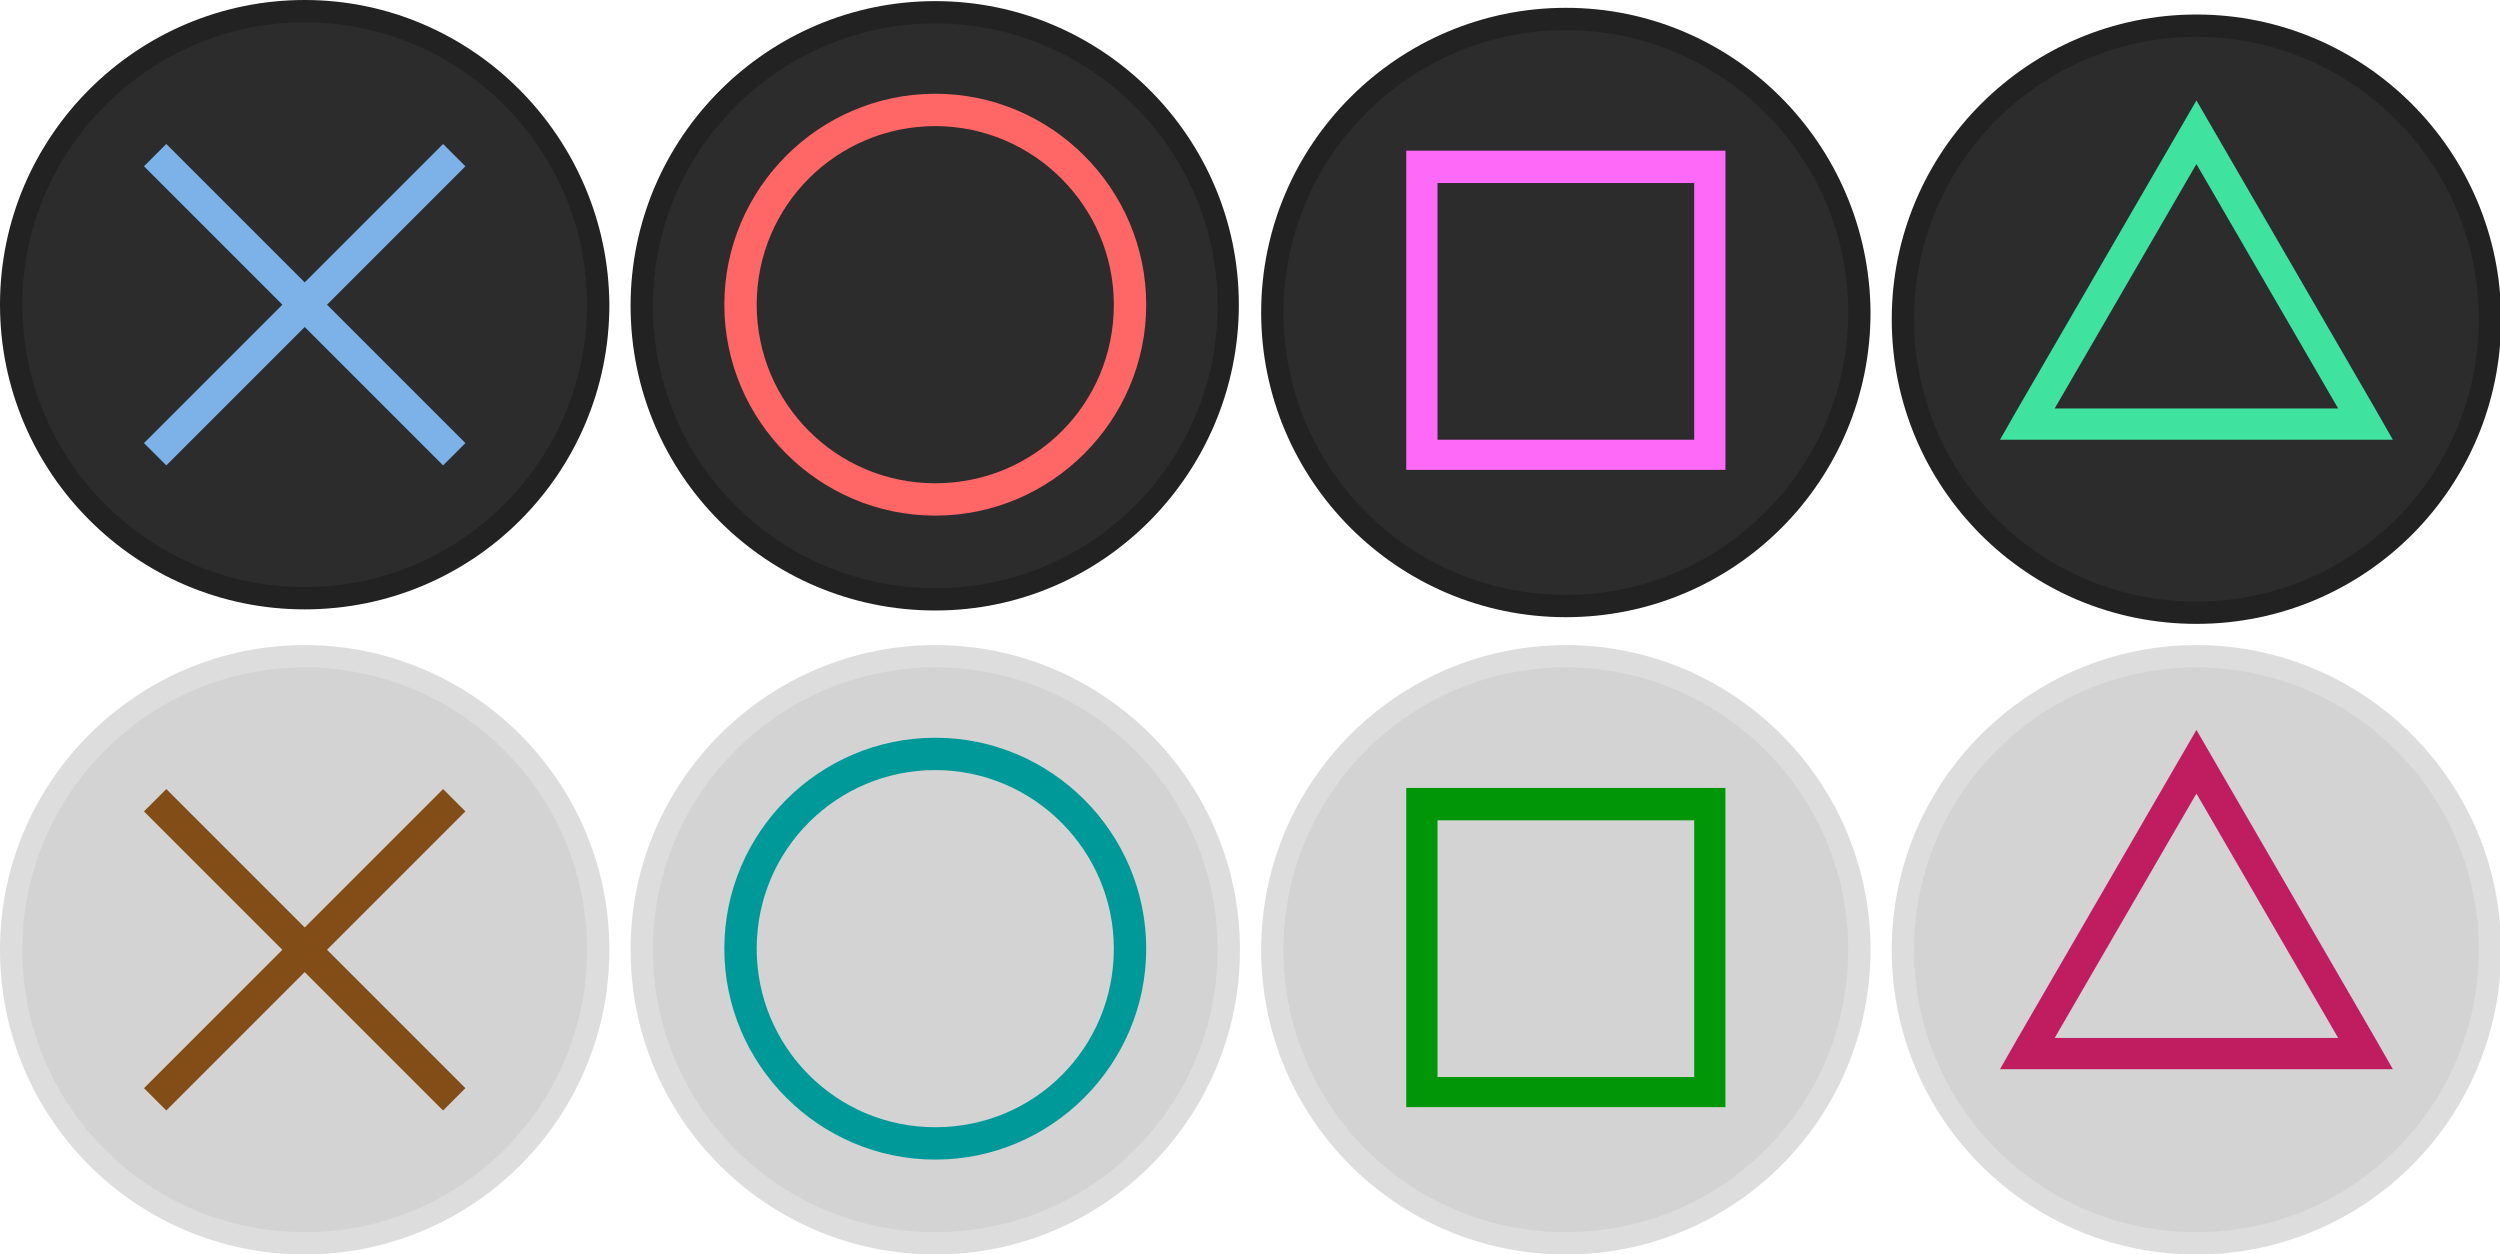
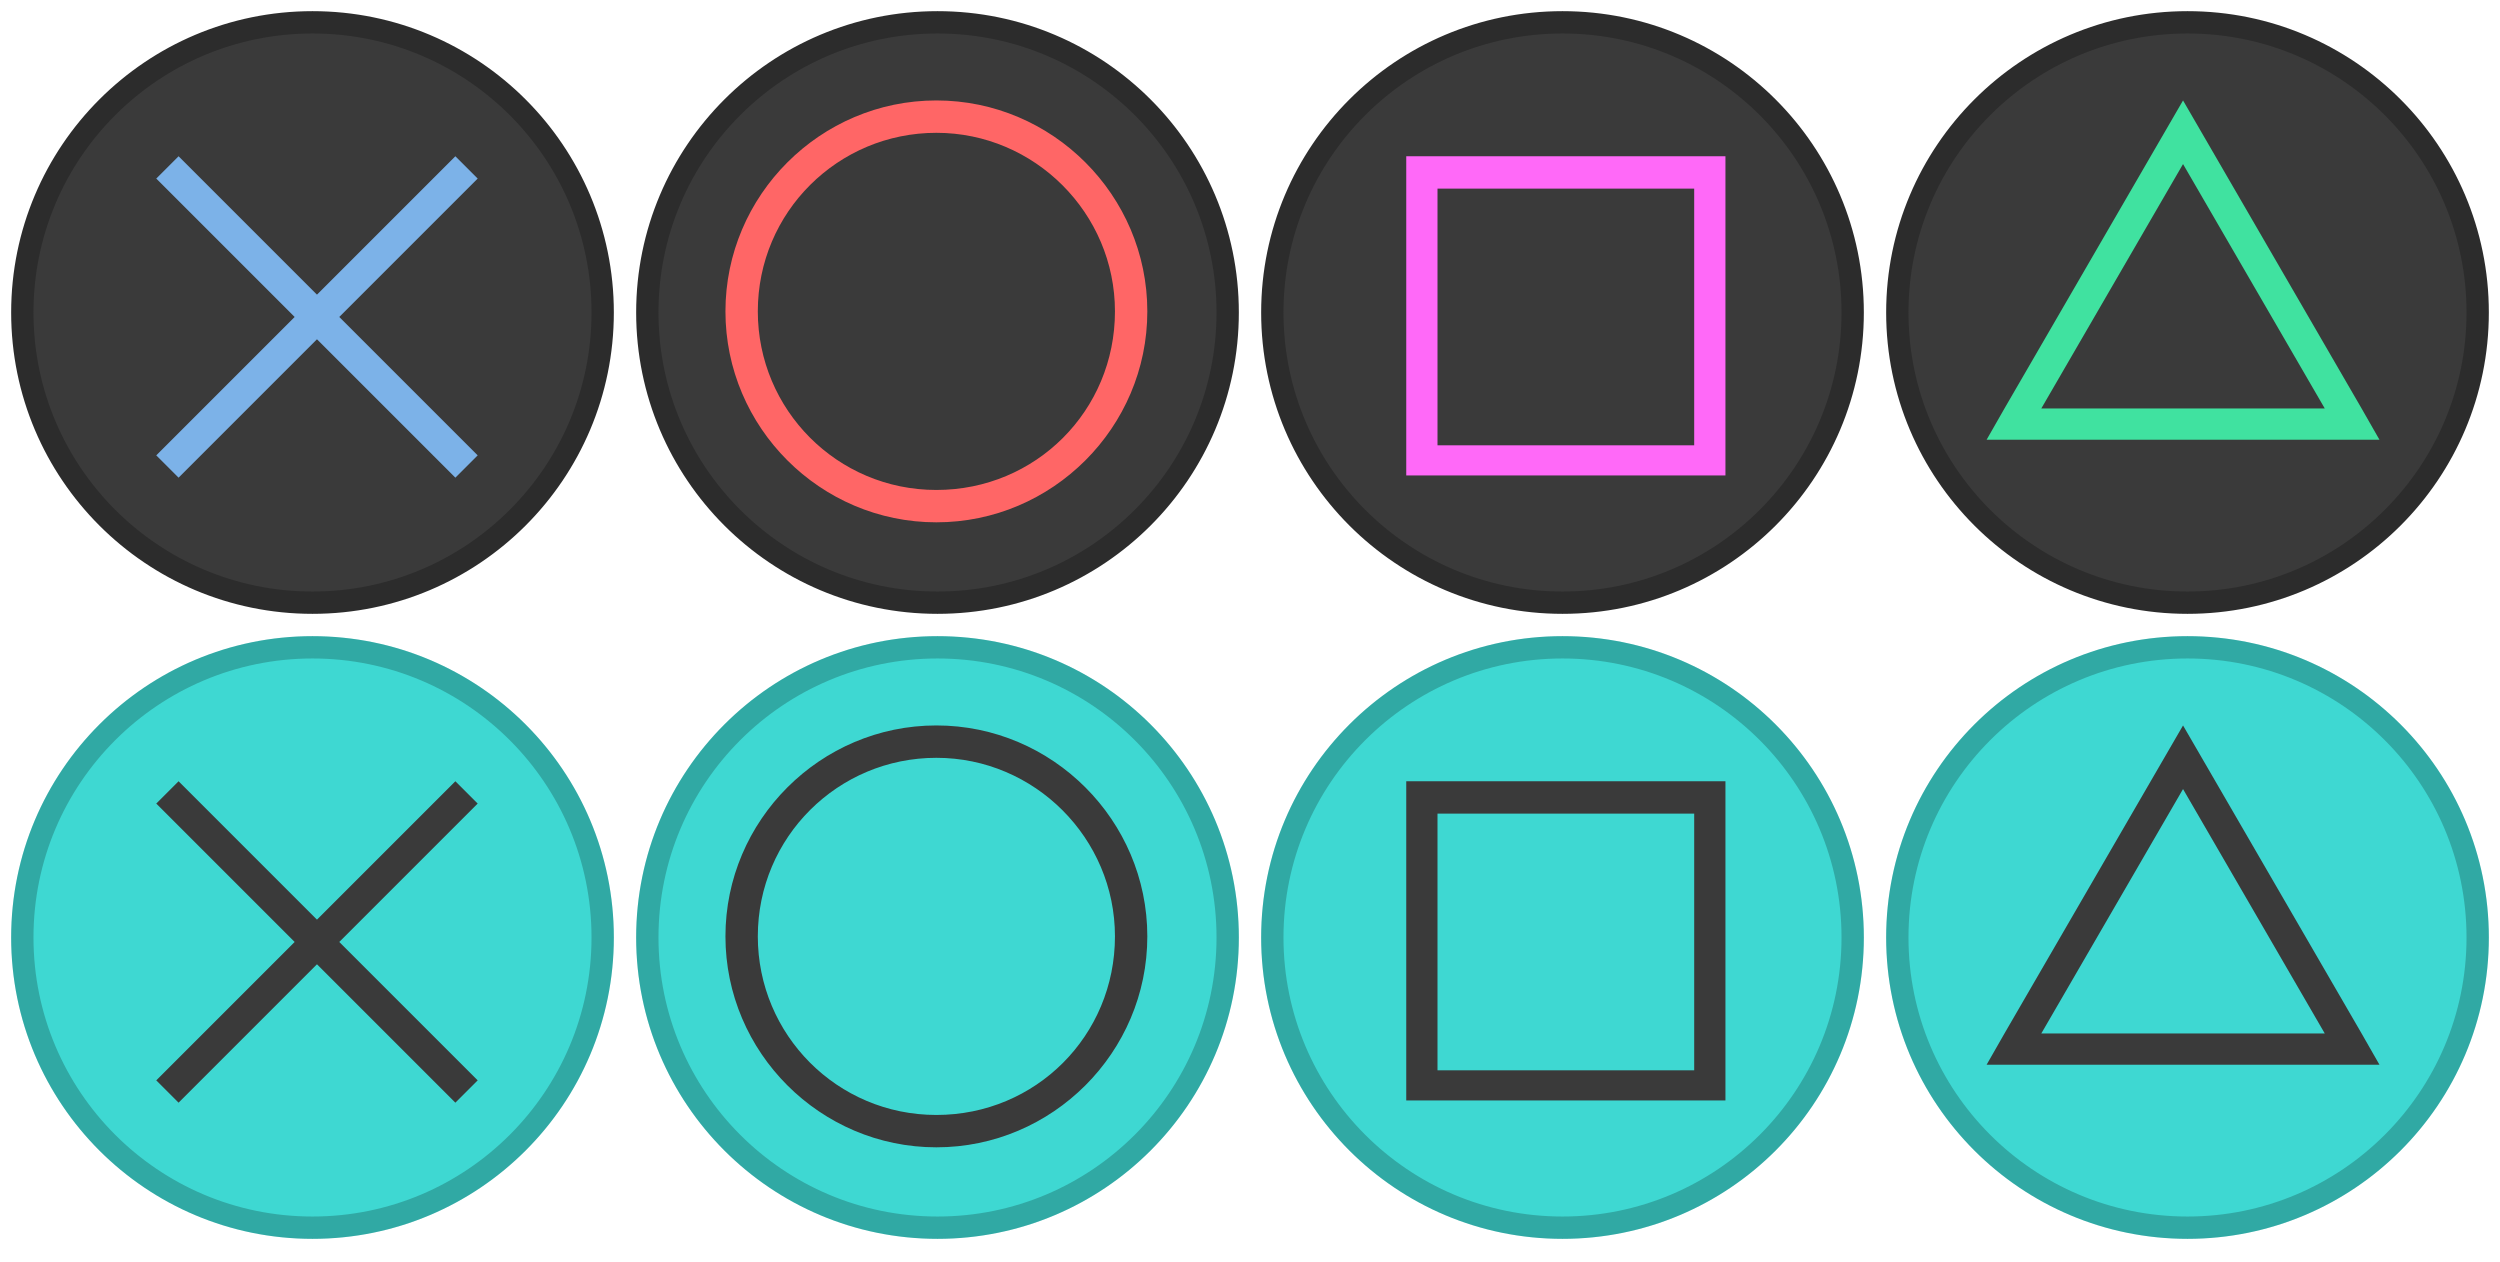
- <svg xmlns="http://www.w3.org/2000/svg" version="1.1" id="Layer_1" x="0px" y="0px" width="224px" height="112.3px" viewBox="-847 484.7 224 112.3" style="enable-background:new -847 484.7 224 112.3;" xml:space="preserve">
-   <style type="text/css">
- 	.st0{fill:#2C2C2C;}
- 	.st1{fill:#222222;}
- 	.st2{fill:#7CB2E8;}
- 	.st3{fill:#FF6666;}
- 	.st4{fill:#FF69F8;}
- 	.st5{fill:#40E2A0;}
- 	.st6{fill:#D3D3D3;}
- 	.st7{fill:#DDDDDD;}
- 	.st8{fill:#834D17;}
- 	.st9{fill:#009999;}
- 	.st10{fill:#009607;}
- 	.st11{fill:#BF1D5F;}
- </style>
-   <g>
-     <g>
-       <path class="st0" d="M-819.7,538.3c-14.5,0-26.3-11.8-26.3-26.3s11.8-26.3,26.3-26.3s26.3,11.8,26.3,26.3    S-805.2,538.3-819.7,538.3z" />
-       <path class="st1" d="M-819.7,486.7c13.9,0,25.3,11.3,25.3,25.3c0,13.9-11.3,25.3-25.3,25.3S-845,525.9-845,512    C-845,498.1-833.6,486.7-819.7,486.7 M-819.7,484.7c-15,0-27.3,12.2-27.3,27.3c0,15,12.2,27.3,27.3,27.3s27.3-12.2,27.3-27.3    C-792.5,497-804.7,484.7-819.7,484.7L-819.7,484.7z" />
-     </g>
-     <polygon class="st2" points="-805.3,499.6 -807.3,497.6 -819.7,510 -832.1,497.6 -834.1,499.6 -821.7,512 -834.1,524.4    -832.1,526.4 -819.7,514 -807.3,526.4 -805.3,524.4 -817.7,512  " />
-   </g>
-   <g>
-     <g>
-       <path class="st0" d="M-763.2,538.2c-14.5,0-26.3-11.8-26.3-26.3c0-14.5,11.8-26.3,26.3-26.3S-737,497.5-737,512    C-737,526.5-748.7,538.2-763.2,538.2z" />
-       <path class="st1" d="M-763.2,486.8c13.9,0,25.3,11.3,25.3,25.3s-11.3,25.3-25.3,25.3s-25.3-11.3-25.3-25.3    S-777.1,486.8-763.2,486.8 M-763.2,484.8c-15,0-27.3,12.2-27.3,27.3s12.2,27.3,27.3,27.3S-736,527-736,512    S-748.2,484.8-763.2,484.8L-763.2,484.8z" />
-     </g>
-     <path class="st3" d="M-763.2,493.1c-10.4,0-18.9,8.5-18.9,18.9c0,10.4,8.5,18.9,18.9,18.9s18.9-8.5,18.9-18.9   C-744.3,501.6-752.8,493.1-763.2,493.1z M-763.2,528c-8.9,0-16-7.2-16-16c0-8.9,7.2-16,16-16s16,7.2,16,16   C-747.2,520.9-754.3,528-763.2,528z" />
-   </g>
-   <g>
-     <g>
-       <path class="st0" d="M-706.7,538.8c-14.5,0-26.3-11.8-26.3-26.3s11.8-26.3,26.3-26.3s26.3,11.8,26.3,26.3    S-692.2,538.8-706.7,538.8z" />
-       <path class="st1" d="M-706.7,487.4c13.9,0,25.3,11.3,25.3,25.3c0,13.9-11.3,25.3-25.3,25.3s-25.3-11.3-25.3-25.3    C-732,498.7-720.6,487.4-706.7,487.4 M-706.7,485.4c-15,0-27.3,12.2-27.3,27.3c0,15,12.2,27.3,27.3,27.3s27.3-12.2,27.3-27.3    C-679.5,497.6-691.7,485.4-706.7,485.4L-706.7,485.4z" />
-     </g>
-     <path class="st4" d="M-695.2,498.2h-23h-2.8v2.8v23v2.8h2.8h23h2.8v-2.8v-23v-2.8H-695.2z M-695.2,524.1h-23v-23h23V524.1z" />
-   </g>
-   <g>
-     <g>
-       <g>
-         <path class="st0" d="M-650.2,539.5c-14.5,0-26.3-11.8-26.3-26.3s11.8-26.3,26.3-26.3s26.3,11.8,26.3,26.3     S-635.7,539.5-650.2,539.5z" />
-         <path class="st1" d="M-650.2,488c13.9,0,25.3,11.3,25.3,25.3s-11.3,25.3-25.3,25.3s-25.3-11.3-25.3-25.3S-664.1,488-650.2,488      M-650.2,486c-15,0-27.3,12.2-27.3,27.3s12.2,27.3,27.3,27.3s27.3-12.2,27.3-27.3S-635.2,486-650.2,486L-650.2,486z" />
-       </g>
-       <path class="st5" d="M-634.2,521.3l-16-27.6l-16,27.6l-1.6,2.8l3.3,0l14.3,0l14.3,0l3.3,0L-634.2,521.3z M-650.2,521.3l-12.7,0    l12.7-21.9l12.7,21.9L-650.2,521.3z" />
-     </g>
-   </g>
-   <g>
-     <g>
-       <path class="st6" d="M-819.7,596.1c-14.5,0-26.3-11.8-26.3-26.3s11.8-26.3,26.3-26.3s26.3,11.8,26.3,26.3    S-805.2,596.1-819.7,596.1z" />
-       <path class="st7" d="M-819.7,544.5c13.9,0,25.3,11.3,25.3,25.3s-11.3,25.3-25.3,25.3s-25.3-11.3-25.3-25.3    S-833.6,544.5-819.7,544.5 M-819.7,542.5c-15,0-27.3,12.2-27.3,27.3s12.2,27.3,27.3,27.3s27.3-12.2,27.3-27.3    S-804.7,542.5-819.7,542.5L-819.7,542.5z" />
-     </g>
-     <polygon class="st8" points="-805.3,557.4 -807.3,555.4 -819.7,567.8 -832.1,555.4 -834.1,557.4 -821.7,569.8 -834.1,582.2    -832.1,584.2 -819.7,571.8 -807.3,584.2 -805.3,582.2 -817.7,569.8  " />
-   </g>
-   <g>
-     <g>
-       <path class="st6" d="M-763.2,595.9c-14.5,0-26.3-11.8-26.3-26.3s11.8-26.3,26.3-26.3s26.3,11.8,26.3,26.3    S-748.7,595.9-763.2,595.9z" />
-       <path class="st7" d="M-763.2,544.5c13.9,0,25.3,11.3,25.3,25.3s-11.3,25.3-25.3,25.3s-25.3-11.3-25.3-25.3    S-777.1,544.5-763.2,544.5 M-763.2,542.5c-15,0-27.3,12.2-27.3,27.3s12.2,27.3,27.3,27.3s27.3-12.2,27.3-27.3    S-748.2,542.5-763.2,542.5L-763.2,542.5z" />
-     </g>
-     <path class="st9" d="M-763.2,550.8c-10.4,0-18.9,8.5-18.9,18.9c0,10.4,8.5,18.9,18.9,18.9s18.9-8.5,18.9-18.9   C-744.3,559.3-752.8,550.8-763.2,550.8z M-763.2,585.7c-8.9,0-16-7.2-16-16c0-8.9,7.2-16,16-16s16,7.2,16,16   C-747.2,578.6-754.3,585.7-763.2,585.7z" />
-   </g>
-   <g>
-     <g>
-       <path class="st6" d="M-706.7,595.9c-14.5,0-26.3-11.8-26.3-26.3s11.8-26.3,26.3-26.3s26.3,11.8,26.3,26.3    S-692.2,595.9-706.7,595.9z" />
-       <path class="st7" d="M-706.7,544.5c13.9,0,25.3,11.3,25.3,25.3s-11.3,25.3-25.3,25.3s-25.3-11.3-25.3-25.3    S-720.6,544.5-706.7,544.5 M-706.7,542.5c-15,0-27.3,12.2-27.3,27.3s12.2,27.3,27.3,27.3s27.3-12.2,27.3-27.3    S-691.7,542.5-706.7,542.5L-706.7,542.5z" />
-     </g>
-     <path class="st10" d="M-695.2,555.3h-23h-2.8v2.8v23v2.8h2.8h23h2.8v-2.8v-23v-2.8H-695.2z M-695.2,581.2h-23v-23h23V581.2z" />
-   </g>
-   <g>
-     <g>
-       <g>
-         <g>
-           <path class="st6" d="M-650.2,596c-14.5,0-26.3-11.8-26.3-26.3s11.8-26.3,26.3-26.3s26.3,11.8,26.3,26.3S-635.7,596-650.2,596z" />
-           <path class="st7" d="M-650.2,544.5c13.9,0,25.3,11.3,25.3,25.3s-11.3,25.3-25.3,25.3s-25.3-11.3-25.3-25.3      S-664.1,544.5-650.2,544.5 M-650.2,542.5c-15,0-27.3,12.2-27.3,27.3s12.2,27.3,27.3,27.3s27.3-12.2,27.3-27.3      S-635.2,542.5-650.2,542.5L-650.2,542.5z" />
-         </g>
-         <path class="st11" d="M-634.2,577.7l-16-27.6l-16,27.6l-1.6,2.8l3.3,0l14.3,0l14.3,0l3.3,0L-634.2,577.7z M-650.2,577.7l-12.7,0     l12.7-21.9l12.7,21.9L-650.2,577.7z" />
-       </g>
-     </g>
-   </g>
+ <svg xmlns="http://www.w3.org/2000/svg" width="224" height="113" viewBox="0 0 224 113" fill="none">
+   <circle cx="28" cy="28" r="26" fill="#3A3A3A" stroke="#2C2C2C" stroke-width="2" />
+   <path d="M42.8 16L40.8 14L28.4 26.4L16 14L14 16L26.4 28.4L14 40.8L16 42.8L28.4 30.4L40.8 42.8L42.8 40.8L30.4 28.4L42.8 16Z" fill="#7CB2E8" />
+   <circle cx="84" cy="28" r="26" fill="#3A3A3A" stroke="#2C2C2C" stroke-width="2" />
+   <path d="M83.9 9C73.5 9 65 17.5 65 27.9C65 38.3 73.5 46.8 83.9 46.8C94.3 46.8 102.8 38.3 102.8 27.9C102.8 17.5 94.3 9 83.9 9ZM83.9 43.9C75 43.9 67.9 36.7 67.9 27.9C67.9 19 75.1 11.9 83.9 11.9C92.7 11.9 99.9 19.1 99.9 27.9C99.9 36.8 92.8 43.9 83.9 43.9Z" fill="#FF6666" />
+   <circle cx="140" cy="28" r="26" fill="#3A3A3A" stroke="#2C2C2C" stroke-width="2" />
+   <path d="M151.8 14H128.8H126V16.8V39.8V42.6H128.8H151.8H154.6V39.8V16.8V14H151.8ZM151.8 39.9H128.8V16.9H151.8V39.9Z" fill="#FF69F8" />
+   <circle cx="196" cy="28" r="26" fill="#3A3A3A" stroke="#2C2C2C" stroke-width="2" />
+   <path d="M211.6 36.6L195.6 9L179.6 36.6L178 39.4H181.3H195.6H209.9H213.2L211.6 36.6ZM195.6 36.6H182.9L195.6 14.7L208.3 36.6H195.6Z" fill="#40E2A0" />
+   <circle cx="28" cy="84" r="27" fill="#3ED8D2" />
+   <circle cx="28" cy="84" r="26" stroke="black" stroke-opacity="0.22" stroke-width="2" />
+   <path d="M42.8 72L40.8 70L28.4 82.4L16 70L14 72L26.4 84.4L14 96.8L16 98.8L28.4 86.4L40.8 98.8L42.8 96.8L30.4 84.4L42.8 72Z" fill="#3A3A3A" />
+   <circle cx="84" cy="84" r="27" fill="#3ED8D2" />
+   <circle cx="84" cy="84" r="26" stroke="black" stroke-opacity="0.22" stroke-width="2" />
+   <path d="M83.9 65C73.5 65 65 73.5 65 83.9C65 94.3 73.5 102.8 83.9 102.8C94.3 102.8 102.8 94.3 102.8 83.9C102.8 73.5 94.3 65 83.9 65ZM83.9 99.9C75 99.9 67.9 92.7 67.9 83.9C67.9 75 75.1 67.9 83.9 67.9C92.7 67.9 99.9 75.1 99.9 83.9C99.9 92.8 92.8 99.9 83.9 99.9Z" fill="#3A3A3A" />
+   <circle cx="140" cy="84" r="27" fill="#3ED8D2" />
+   <circle cx="140" cy="84" r="26" stroke="black" stroke-opacity="0.22" stroke-width="2" />
+   <path d="M151.8 70H128.8H126V72.8V95.8V98.6H128.8H151.8H154.6V95.8V72.8V70H151.8ZM151.8 95.9H128.8V72.9H151.8V95.9Z" fill="#3A3A3A" />
+   <circle cx="196" cy="84" r="27" fill="#3ED8D2" />
+   <circle cx="196" cy="84" r="26" stroke="black" stroke-opacity="0.22" stroke-width="2" />
+   <path d="M211.6 92.6L195.6 65L179.6 92.6L178 95.4H181.3H195.6H209.9H213.2L211.6 92.6ZM195.6 92.6H182.9L195.6 70.7L208.3 92.6H195.6Z" fill="#3A3A3A" />
</svg>
